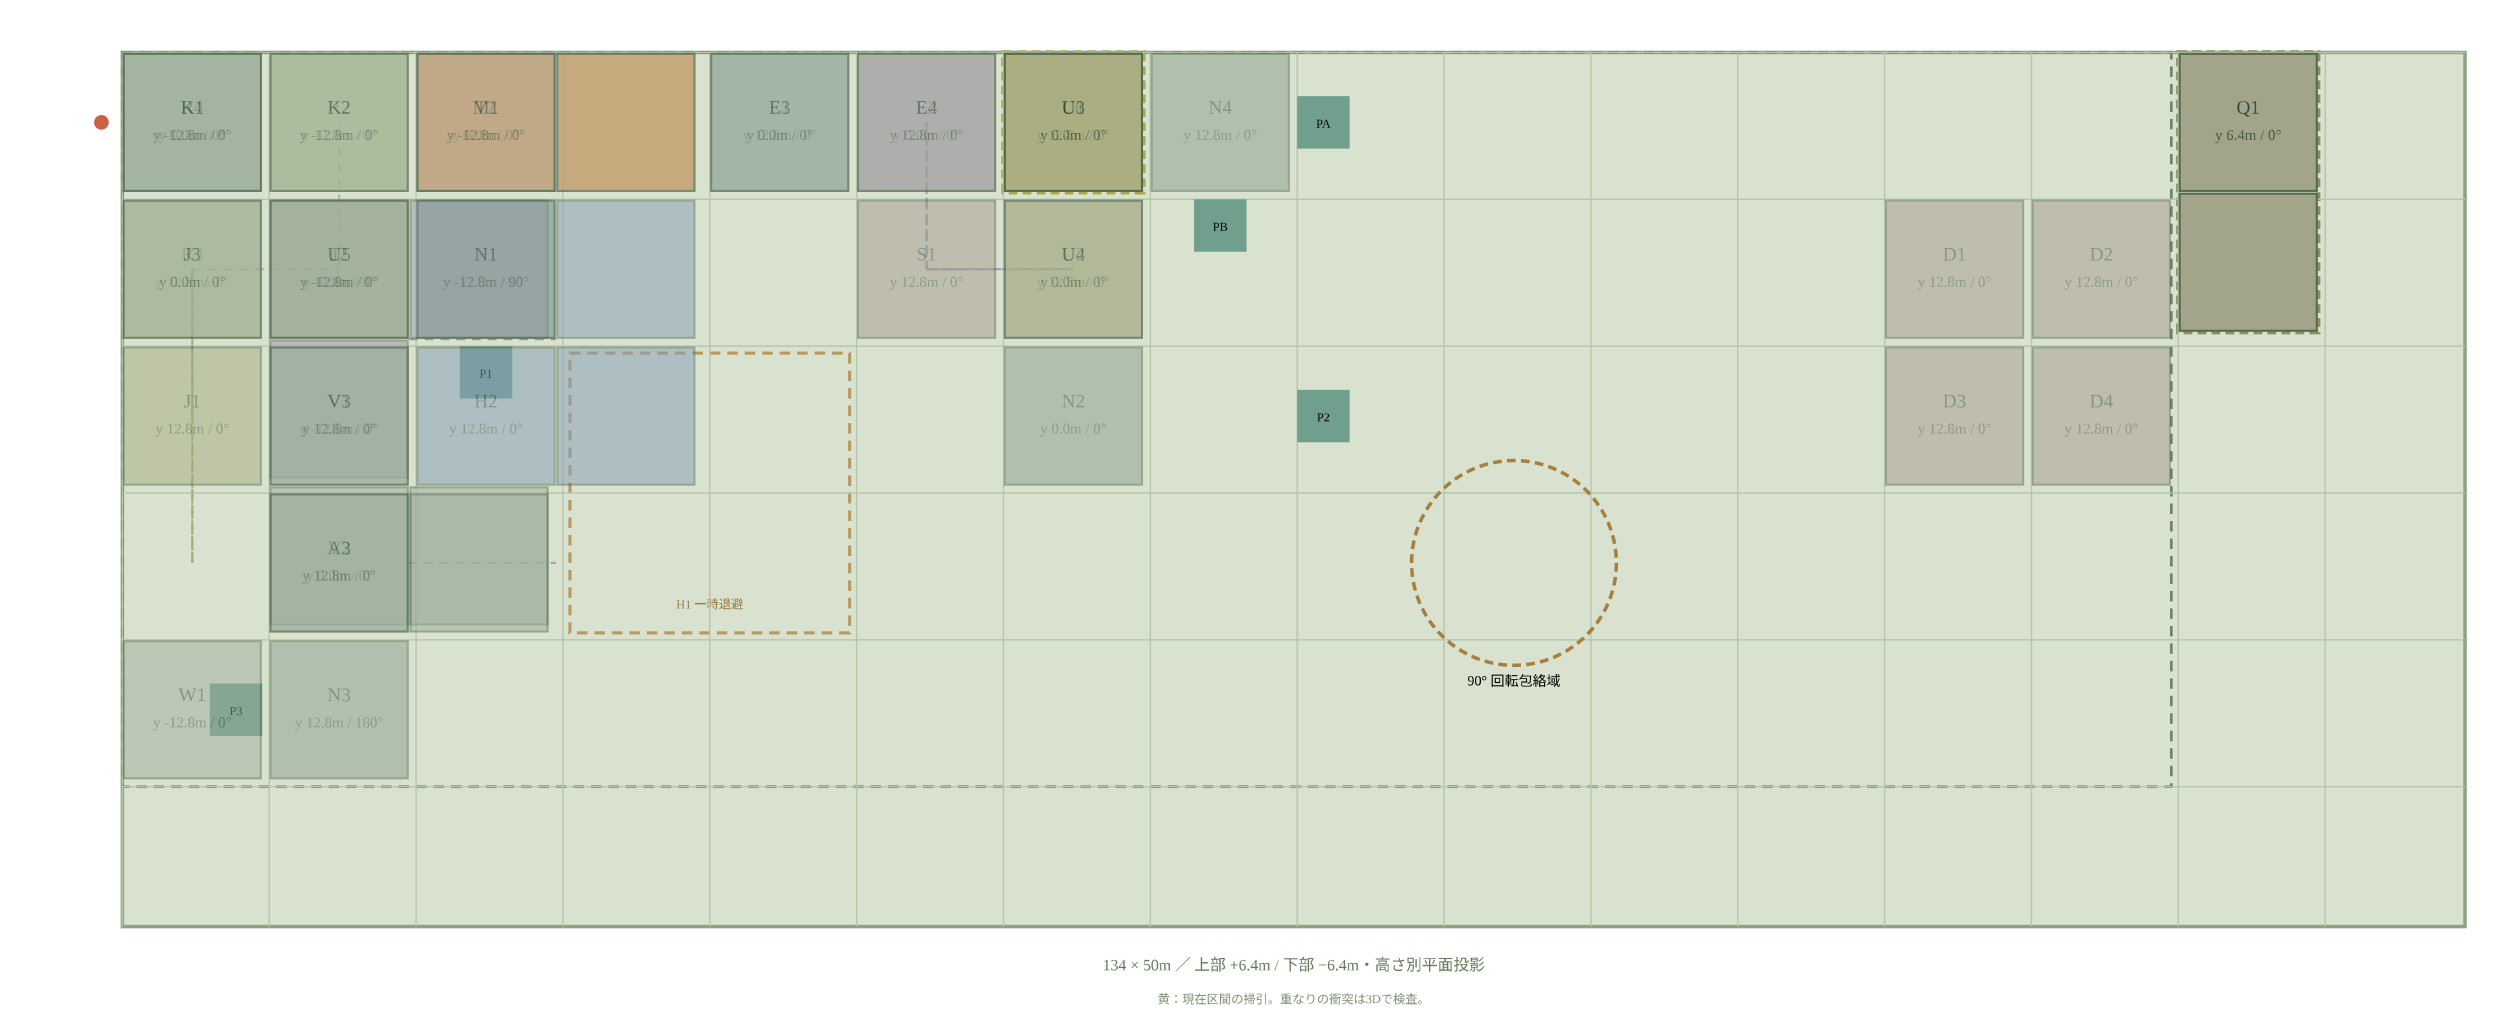
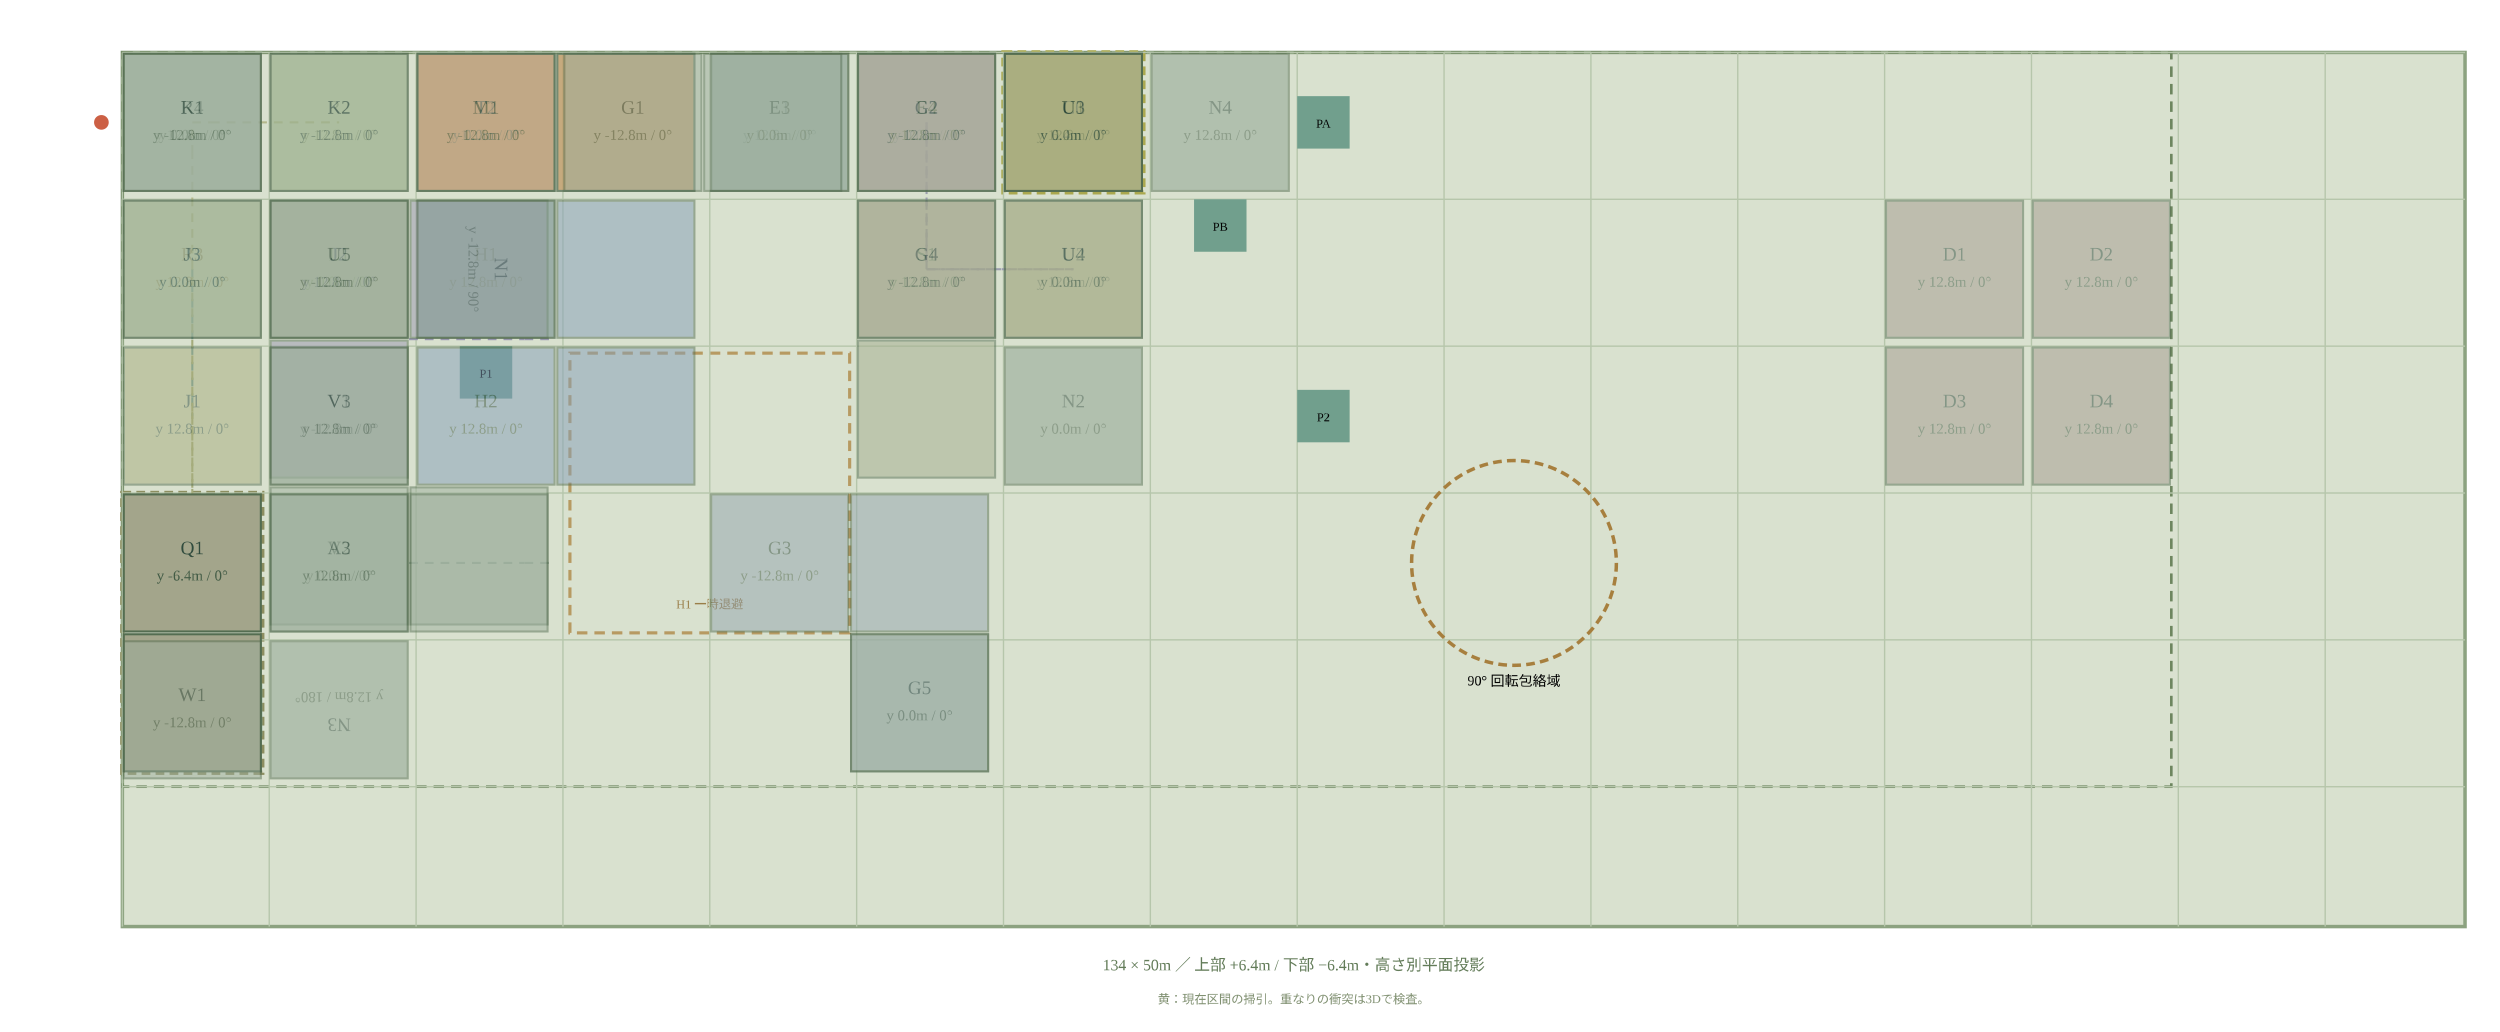
<svg xmlns="http://www.w3.org/2000/svg" viewBox="-7 -3 143 59" role="img" aria-label="予備廊下と一時退避・搬送中の高さ別占有">
  <rect x="0" y="0" width="134" height="50" fill="#d9e1cf" stroke="#8ca280" stroke-width=".2" />
  <rect x="0" y="0" width="117.2" height="42" fill="none" stroke="#6d865f" stroke-width=".15" stroke-dasharray=".6 .4" />
  <rect x="50.4" y="0" width="8" height="8" fill="none" stroke="#aaa84f" stroke-width=".25" stroke-dasharray=".5 .3" />
  <text x="54.4" y="1.1" text-anchor="middle" font-size=".7" fill="#7d7e3d">C0 予備保管</text>
-   <rect x="117.6" y="0" width="8" height="16" fill="none" stroke="#8c8e60" stroke-width=".25" stroke-dasharray=".5 .3" />
-   <text x="121.6" y="1.1" text-anchor="middle" font-size=".7">Q1 二連結保管</text>
+   <rect x="0" y="25.2" width="8" height="16" fill="none" stroke="#8c8e60" stroke-width=".25" stroke-dasharray=".5 .3" />
+   <text x="4" y="26.3" text-anchor="middle" font-size=".7">Q1 保管 y−6.4</text>
  <rect x="25.6" y="17.2" width="16" height="16" fill="none" stroke="#b79a62" stroke-width=".18" stroke-dasharray=".6 .4" />
  <text x="33.6" y="31.8" text-anchor="middle" font-size=".7" fill="#9a7e48">H1 一時退避</text>
  <line x1="0" y1="0" x2="134" y2="0" stroke="#b6c6ab" stroke-width="0.08" />
  <line x1="0" y1="8.4" x2="134" y2="8.4" stroke="#b6c6ab" stroke-width="0.08" />
  <line x1="0" y1="16.8" x2="134" y2="16.8" stroke="#b6c6ab" stroke-width="0.08" />
  <line x1="0" y1="25.2" x2="134" y2="25.2" stroke="#b6c6ab" stroke-width="0.08" />
  <line x1="0" y1="33.6" x2="134" y2="33.6" stroke="#b6c6ab" stroke-width="0.08" />
  <line x1="0" y1="42" x2="134" y2="42" stroke="#b6c6ab" stroke-width="0.08" />
  <line x1="0" y1="0" x2="0" y2="50" stroke="#b6c6ab" stroke-width="0.08" />
  <line x1="8.4" y1="0" x2="8.4" y2="50" stroke="#b6c6ab" stroke-width="0.08" />
  <line x1="16.8" y1="0" x2="16.8" y2="50" stroke="#b6c6ab" stroke-width="0.08" />
  <line x1="25.2" y1="0" x2="25.2" y2="50" stroke="#b6c6ab" stroke-width="0.08" />
  <line x1="33.6" y1="0" x2="33.6" y2="50" stroke="#b6c6ab" stroke-width="0.08" />
  <line x1="42" y1="0" x2="42" y2="50" stroke="#b6c6ab" stroke-width="0.08" />
  <line x1="50.4" y1="0" x2="50.4" y2="50" stroke="#b6c6ab" stroke-width="0.08" />
  <line x1="58.8" y1="0" x2="58.8" y2="50" stroke="#b6c6ab" stroke-width="0.08" />
  <line x1="67.2" y1="0" x2="67.2" y2="50" stroke="#b6c6ab" stroke-width="0.08" />
  <line x1="75.6" y1="0" x2="75.6" y2="50" stroke="#b6c6ab" stroke-width="0.08" />
  <line x1="84" y1="0" x2="84" y2="50" stroke="#b6c6ab" stroke-width="0.08" />
  <line x1="92.4" y1="0" x2="92.4" y2="50" stroke="#b6c6ab" stroke-width="0.08" />
  <line x1="100.8" y1="0" x2="100.8" y2="50" stroke="#b6c6ab" stroke-width="0.08" />
  <line x1="109.2" y1="0" x2="109.2" y2="50" stroke="#b6c6ab" stroke-width="0.08" />
  <line x1="117.6" y1="0" x2="117.6" y2="50" stroke="#b6c6ab" stroke-width="0.08" />
  <line x1="126" y1="0" x2="126" y2="50" stroke="#b6c6ab" stroke-width="0.08" />
  <line x1="16.4" y1="16.4" x2="16.4" y2="16.4" stroke="#9796ae" stroke-width="0.12" stroke-dasharray=".5 .4" />
  <line x1="4" y1="12.4" x2="4" y2="12.4" stroke="#b3b78a" stroke-width="0.12" stroke-dasharray=".5 .4" />
  <line x1="4" y1="20.8" x2="4" y2="20.8" stroke="#a5ac7c" stroke-width="0.12" stroke-dasharray=".5 .4" />
  <line x1="46" y1="4" x2="46" y2="4" stroke="#9b9eae" stroke-width="0.12" stroke-dasharray=".5 .4" />
  <line x1="16.4" y1="29.2" x2="16.4" y2="29.2" stroke="#9cae9c" stroke-width="0.12" stroke-dasharray=".5 .4" />
-   <line x1="16.4" y1="16.4" x2="24.8" y2="16.4" stroke="#9796ae" stroke-width="0.12" stroke-dasharray=".5 .4" />
-   <line x1="4" y1="12.4" x2="12.4" y2="12.4" stroke="#b3b78a" stroke-width="0.12" stroke-dasharray=".5 .4" />
-   <line x1="4" y1="20.8" x2="4" y2="29.2" stroke="#a5ac7c" stroke-width="0.12" stroke-dasharray=".5 .4" />
-   <line x1="46" y1="4" x2="46" y2="12.4" stroke="#9b9eae" stroke-width="0.12" stroke-dasharray=".5 .4" />
-   <line x1="16.4" y1="29.2" x2="24.8" y2="29.2" stroke="#9cae9c" stroke-width="0.12" stroke-dasharray=".5 .4" />
+   <line x1="16.4" y1="16.4" x2="18.2" y2="16.4" stroke="#9796ae" stroke-width="0.12" stroke-dasharray=".5 .4" />
+   <line x1="4" y1="12.4" x2="4" y2="10.6" stroke="#b3b78a" stroke-width="0.12" stroke-dasharray=".5 .4" />
+   <line x1="4" y1="20.8" x2="4" y2="22.6" stroke="#a5ac7c" stroke-width="0.12" stroke-dasharray=".5 .4" />
+   <line x1="46" y1="4" x2="46" y2="5.8" stroke="#9b9eae" stroke-width="0.12" stroke-dasharray=".5 .4" />
+   <line x1="16.4" y1="29.2" x2="18.2" y2="29.2" stroke="#9cae9c" stroke-width="0.12" stroke-dasharray=".5 .4" />
+   <line x1="18.2" y1="16.4" x2="23" y2="16.4" stroke="#9796ae" stroke-width="0.12" stroke-dasharray=".5 .4" />
+   <line x1="4" y1="10.6" x2="4" y2="5.8" stroke="#b3b78a" stroke-width="0.12" stroke-dasharray=".5 .4" />
+   <line x1="4" y1="22.6" x2="4" y2="27.4" stroke="#a5ac7c" stroke-width="0.12" stroke-dasharray=".5 .4" />
+   <line x1="46" y1="5.8" x2="46" y2="10.6" stroke="#9b9eae" stroke-width="0.12" stroke-dasharray=".5 .4" />
+   <line x1="18.2" y1="29.2" x2="23" y2="29.2" stroke="#9cae9c" stroke-width="0.12" stroke-dasharray=".5 .4" />
+   <line x1="23" y1="16.4" x2="24.8" y2="16.4" stroke="#9796ae" stroke-width="0.12" stroke-dasharray=".5 .4" />
+   <line x1="4" y1="5.8" x2="4" y2="4" stroke="#b3b78a" stroke-width="0.12" stroke-dasharray=".5 .4" />
+   <line x1="4" y1="27.4" x2="4" y2="29.2" stroke="#a5ac7c" stroke-width="0.12" stroke-dasharray=".5 .4" />
+   <line x1="46" y1="10.6" x2="46" y2="12.4" stroke="#9b9eae" stroke-width="0.12" stroke-dasharray=".5 .4" />
+   <line x1="23" y1="29.2" x2="24.8" y2="29.2" stroke="#9cae9c" stroke-width="0.12" stroke-dasharray=".5 .4" />
  <line x1="24.8" y1="16.4" x2="24.8" y2="16.4" stroke="#9796ae" stroke-width="0.12" stroke-dasharray=".5 .4" />
-   <line x1="12.4" y1="12.4" x2="12.4" y2="11.333" stroke="#b3b78a" stroke-width="0.12" stroke-dasharray=".5 .4" />
+   <line x1="4" y1="4" x2="5.067" y2="4" stroke="#b3b78a" stroke-width="0.12" stroke-dasharray=".5 .4" />
  <line x1="4" y1="29.2" x2="4" y2="29.2" stroke="#a5ac7c" stroke-width="0.12" stroke-dasharray=".5 .4" />
  <line x1="46" y1="12.4" x2="47.067" y2="12.4" stroke="#9b9eae" stroke-width="0.12" stroke-dasharray=".5 .4" />
  <line x1="24.8" y1="29.2" x2="24.8" y2="29.2" stroke="#9cae9c" stroke-width="0.12" stroke-dasharray=".5 .4" />
  <line x1="24.8" y1="16.4" x2="24.8" y2="16.4" stroke="#9796ae" stroke-width="0.12" stroke-dasharray=".5 .4" />
-   <line x1="12.4" y1="11.333" x2="12.4" y2="4" stroke="#b3b78a" stroke-width="0.12" stroke-dasharray=".5 .4" />
+   <line x1="5.067" y1="4" x2="12.4" y2="4" stroke="#b3b78a" stroke-width="0.12" stroke-dasharray=".5 .4" />
  <line x1="4" y1="29.2" x2="4" y2="29.2" stroke="#a5ac7c" stroke-width="0.12" stroke-dasharray=".5 .4" />
  <line x1="4" y1="12.4" x2="4" y2="12.4" stroke="#729e9c" stroke-width="0.12" stroke-dasharray=".5 .4" />
  <line x1="47.067" y1="12.4" x2="54.4" y2="12.4" stroke="#9b9eae" stroke-width="0.12" stroke-dasharray=".5 .4" />
  <line x1="46" y1="4" x2="46" y2="4" stroke="#a8a08c" stroke-width="0.12" stroke-dasharray=".5 .4" />
  <line x1="24.8" y1="29.2" x2="24.8" y2="29.2" stroke="#9cae9c" stroke-width="0.12" stroke-dasharray=".5 .4" />
  <line x1="24.8" y1="16.4" x2="24.8" y2="16.4" stroke="#9796ae" stroke-width="0.12" stroke-dasharray=".5 .4" />
  <line x1="12.4" y1="4" x2="12.4" y2="4" stroke="#b3b78a" stroke-width="0.12" stroke-dasharray=".5 .4" />
  <line x1="4" y1="29.2" x2="4" y2="29.2" stroke="#a5ac7c" stroke-width="0.12" stroke-dasharray=".5 .4" />
  <line x1="4" y1="12.4" x2="4" y2="12.4" stroke="#729e9c" stroke-width="0.12" stroke-dasharray=".5 .4" />
  <line x1="46" y1="4" x2="46" y2="4" stroke="#a8a08c" stroke-width="0.12" stroke-dasharray=".5 .4" />
  <line x1="24.8" y1="29.2" x2="24.8" y2="29.2" stroke="#9cae9c" stroke-width="0.12" stroke-dasharray=".5 .4" />
  <line x1="12.4" y1="4" x2="12.4" y2="4" stroke="#b3b78a" stroke-width="0.12" stroke-dasharray=".5 .4" />
  <line x1="4" y1="12.4" x2="4" y2="12.4" stroke="#729e9c" stroke-width="0.12" stroke-dasharray=".5 .4" />
  <line x1="46" y1="4" x2="46" y2="4" stroke="#a8a08c" stroke-width="0.12" stroke-dasharray=".5 .4" />
  <line x1="12.4" y1="4" x2="12.4" y2="4" stroke="#b3b78a" stroke-width="0.12" stroke-dasharray=".5 .4" />
  <line x1="4" y1="12.4" x2="4" y2="13.2" stroke="#729e9c" stroke-width="0.12" stroke-dasharray=".5 .4" />
  <line x1="46" y1="4" x2="46" y2="4" stroke="#a8a08c" stroke-width="0.12" stroke-dasharray=".5 .4" />
  <line x1="12.4" y1="4" x2="12.4" y2="4" stroke="#b3b78a" stroke-width="0.12" stroke-dasharray=".5 .4" />
  <line x1="4" y1="13.2" x2="4" y2="19.733" stroke="#729e9c" stroke-width="0.12" stroke-dasharray=".5 .4" />
  <line x1="46" y1="4" x2="46" y2="4" stroke="#a8a08c" stroke-width="0.12" stroke-dasharray=".5 .4" />
  <line x1="54.4" y1="12.4" x2="47.867" y2="12.4" stroke="#9b9eae" stroke-width="0.12" stroke-dasharray=".5 .4" />
-   <line x1="4" y1="19.733" x2="4" y2="20.4" stroke="#729e9c" stroke-width="0.12" stroke-dasharray=".5 .4" />
-   <line x1="46" y1="4" x2="46" y2="4" stroke="#a8a08c" stroke-width="0.12" stroke-dasharray=".5 .4" />
-   <line x1="47.867" y1="12.4" x2="47.2" y2="12.4" stroke="#9b9eae" stroke-width="0.12" stroke-dasharray=".5 .4" />
-   <line x1="4" y1="20.4" x2="4" y2="20.8" stroke="#729e9c" stroke-width="0.12" stroke-dasharray=".5 .4" />
-   <line x1="46" y1="4" x2="46" y2="4" stroke="#a8a08c" stroke-width="0.12" stroke-dasharray=".5 .4" />
-   <line x1="47.2" y1="12.4" x2="46.8" y2="12.4" stroke="#9b9eae" stroke-width="0.12" stroke-dasharray=".5 .4" />
+   <line x1="4" y1="19.733" x2="4" y2="20.8" stroke="#729e9c" stroke-width="0.12" stroke-dasharray=".5 .4" />
+   <line x1="46" y1="4" x2="46" y2="4" stroke="#a8a08c" stroke-width="0.12" stroke-dasharray=".5 .4" />
+   <line x1="47.867" y1="12.4" x2="46.8" y2="12.4" stroke="#9b9eae" stroke-width="0.12" stroke-dasharray=".5 .4" />
  <line x1="4" y1="20.8" x2="4" y2="20.8" stroke="#729e9c" stroke-width="0.12" stroke-dasharray=".5 .4" />
  <line x1="46" y1="4" x2="46" y2="4" stroke="#a8a08c" stroke-width="0.12" stroke-dasharray=".5 .4" />
  <line x1="46.8" y1="12.4" x2="46.667" y2="12.4" stroke="#9b9eae" stroke-width="0.12" stroke-dasharray=".5 .4" />
  <line x1="4" y1="20.8" x2="4" y2="20.8" stroke="#729e9c" stroke-width="0.12" stroke-dasharray=".5 .4" />
  <line x1="46.667" y1="12.4" x2="46.267" y2="12.4" stroke="#9b9eae" stroke-width="0.12" stroke-dasharray=".5 .4" />
  <line x1="4" y1="20.8" x2="4" y2="20.8" stroke="#729e9c" stroke-width="0.12" stroke-dasharray=".5 .4" />
  <line x1="4" y1="29.2" x2="4" y2="29.2" stroke="#a5ac7c" stroke-width="0.12" stroke-dasharray=".5 .4" />
  <line x1="46.267" y1="12.4" x2="46" y2="12.4" stroke="#9b9eae" stroke-width="0.12" stroke-dasharray=".5 .4" />
  <line x1="4" y1="20.8" x2="4" y2="20.8" stroke="#729e9c" stroke-width="0.12" stroke-dasharray=".5 .4" />
  <line x1="4" y1="29.2" x2="4" y2="29.2" stroke="#a5ac7c" stroke-width="0.12" stroke-dasharray=".5 .4" />
-   <line x1="46" y1="12.4" x2="46" y2="4.667" stroke="#9b9eae" stroke-width="0.12" stroke-dasharray=".5 .4" />
+   <line x1="46" y1="12.4" x2="46" y2="10.6" stroke="#9b9eae" stroke-width="0.12" stroke-dasharray=".5 .4" />
+   <line x1="4" y1="20.8" x2="4" y2="20.8" stroke="#729e9c" stroke-width="0.12" stroke-dasharray=".5 .4" />
+   <line x1="4" y1="29.2" x2="4" y2="29.2" stroke="#a5ac7c" stroke-width="0.12" stroke-dasharray=".5 .4" />
+   <line x1="46" y1="10.6" x2="46" y2="4.667" stroke="#9b9eae" stroke-width="0.12" stroke-dasharray=".5 .4" />
  <line x1="4" y1="29.2" x2="4" y2="29.2" stroke="#a5ac7c" stroke-width="0.12" stroke-dasharray=".5 .4" />
  <line x1="46" y1="4.667" x2="46" y2="4.133" stroke="#9b9eae" stroke-width="0.12" stroke-dasharray=".5 .4" />
  <line x1="4" y1="29.2" x2="4" y2="29.067" stroke="#a5ac7c" stroke-width="0.12" stroke-dasharray=".5 .4" />
  <line x1="46" y1="4.133" x2="46" y2="4" stroke="#9b9eae" stroke-width="0.12" stroke-dasharray=".5 .4" />
  <line x1="4" y1="29.067" x2="4" y2="20.533" stroke="#a5ac7c" stroke-width="0.12" stroke-dasharray=".5 .4" />
  <line x1="46" y1="4" x2="46" y2="4" stroke="#9b9eae" stroke-width="0.12" stroke-dasharray=".5 .4" />
-   <line x1="4" y1="20.533" x2="4" y2="20.4" stroke="#a5ac7c" stroke-width="0.12" stroke-dasharray=".5 .4" />
-   <line x1="4" y1="20.4" x2="4" y2="12.4" stroke="#a5ac7c" stroke-width="0.12" stroke-dasharray=".5 .4" />
+   <line x1="4" y1="20.533" x2="4" y2="12.4" stroke="#a5ac7c" stroke-width="0.12" stroke-dasharray=".5 .4" />
  <line x1="4" y1="12.4" x2="4" y2="12.4" stroke="#a5ac7c" stroke-width="0.12" stroke-dasharray=".5 .4" />
  <circle cx="79.6" cy="29.2" r="5.857" fill="none" stroke="#a77f3e" stroke-width=".2" stroke-dasharray=".5 .3" />
  <text x="79.6" y="36.2" text-anchor="middle" font-size=".8">90° 回転包絡域</text>
  <rect x="19.3" y="16.8" width="3" height="3" fill="#719f8d" />
  <text x="20.8" y="18.6" font-size=".7" text-anchor="middle">P1</text>
  <rect x="67.2" y="19.3" width="3" height="3" fill="#719f8d" />
  <text x="68.7" y="21.1" font-size=".7" text-anchor="middle">P2</text>
  <rect x="5" y="36.1" width="3" height="3" fill="#719f8d" />
  <text x="6.5" y="37.9" font-size=".7" text-anchor="middle">P3</text>
  <rect x="67.2" y="2.5" width="3" height="3" fill="#719f8d" />
  <text x="68.7" y="4.3" font-size=".7" text-anchor="middle">PA</text>
  <rect x="61.3" y="8.4" width="3" height="3" fill="#719f8d" />
  <text x="62.8" y="10.2" font-size=".7" text-anchor="middle">PB</text>
-   <g data-id="R1" transform="translate(0 0)" opacity="0.5">
+   <g data-id="R1" transform="translate(0 0) rotate(0 4 4)" opacity="0.5">
    <rect x="0.08" y="0.08" width="7.84" height="7.84" fill="#9cae9c" stroke="#546d51" stroke-width=".12" />
    <text x="4" y="3.5" text-anchor="middle" font-size="1.1" fill="#304b3d">R1</text>
    <text x="4" y="5" text-anchor="middle" font-size=".85" fill="#425b45">y 12.8m / 0°</text>
  </g>
-   <g data-id="R2" transform="translate(8.4 0)" opacity="0.5">
+   <g data-id="R2" transform="translate(8.4 0) rotate(0 4 4)" opacity="0.5">
    <rect x="0.08" y="0.08" width="7.84" height="7.84" fill="#91aa91" stroke="#546d51" stroke-width=".12" />
    <text x="4" y="3.5" text-anchor="middle" font-size="1.1" fill="#304b3d">R2</text>
    <text x="4" y="5" text-anchor="middle" font-size=".85" fill="#425b45">y 12.8m / 0°</text>
  </g>
-   <g data-id="R3" transform="translate(0 8.4)" opacity="0.5">
+   <g data-id="R3" transform="translate(0 8.4) rotate(0 4 4)" opacity="0.5">
    <rect x="0.08" y="0.08" width="7.84" height="7.84" fill="#729e9c" stroke="#546d51" stroke-width=".12" />
    <text x="4" y="3.5" text-anchor="middle" font-size="1.1" fill="#304b3d">R3</text>
    <text x="4" y="5" text-anchor="middle" font-size=".85" fill="#425b45">y 12.8m / 0°</text>
  </g>
-   <g data-id="R4" transform="translate(0 0)" opacity="0.5">
+   <g data-id="R4" transform="translate(0 0) rotate(0 4 4)" opacity="0.5">
    <rect x="0.08" y="0.08" width="7.84" height="7.84" fill="#9cae9c" stroke="#546d51" stroke-width=".12" />
    <text x="4" y="3.5" text-anchor="middle" font-size="1.1" fill="#304b3d">R4</text>
    <text x="4" y="5" text-anchor="middle" font-size=".85" fill="#425b45">y 0.0m / 0°</text>
  </g>
-   <g data-id="T1" transform="translate(16.8 0)" opacity="0.5">
+   <g data-id="T1" transform="translate(16.8 0) rotate(0 4 4)" opacity="0.5">
    <rect x="0.08" y="0.08" width="7.84" height="7.84" fill="#c7a46d" stroke="#546d51" stroke-width=".12" />
    <rect x="8.08" y="0.08" width="7.84" height="7.84" fill="#c7a46d" stroke="#546d51" stroke-width=".12" />
    <text x="4" y="3.5" text-anchor="middle" font-size="1.1" fill="#304b3d">T1</text>
    <text x="4" y="5" text-anchor="middle" font-size=".85" fill="#425b45">y 12.8m / 0°</text>
  </g>
-   <g data-id="T2" transform="translate(16.8 0)" opacity="0.5">
+   <g data-id="T2" transform="translate(16.8 0) rotate(0 4 4)" opacity="0.5">
    <rect x="0.08" y="0.08" width="7.84" height="7.84" fill="#bb925e" stroke="#546d51" stroke-width=".12" />
    <rect x="8.08" y="0.08" width="7.84" height="7.84" fill="#bb925e" stroke="#546d51" stroke-width=".12" />
    <text x="4" y="3.5" text-anchor="middle" font-size="1.1" fill="#304b3d">T2</text>
    <text x="4" y="5" text-anchor="middle" font-size=".85" fill="#425b45">y 0.0m / 0°</text>
  </g>
-   <g data-id="H1" transform="translate(16.8 8.4)" opacity="0.5">
+   <g data-id="H1" transform="translate(16.8 8.4) rotate(0 4 4)" opacity="0.5">
    <rect x="0.08" y="0.08" width="7.84" height="7.84" fill="#839eb8" stroke="#546d51" stroke-width=".12" />
    <rect x="8.08" y="0.08" width="7.84" height="7.84" fill="#839eb8" stroke="#546d51" stroke-width=".12" />
    <text x="4" y="3.5" text-anchor="middle" font-size="1.1" fill="#304b3d">H1</text>
    <text x="4" y="5" text-anchor="middle" font-size=".85" fill="#425b45">y 12.8m / 0°</text>
  </g>
-   <g data-id="L1" transform="translate(8.4 8.4)" opacity="0.5">
+   <g data-id="L1" transform="translate(8.4 8.4) rotate(0 4 4)" opacity="0.5">
    <rect x="0.08" y="0.08" width="7.84" height="7.84" fill="#9796ae" stroke="#546d51" stroke-width=".12" />
    <rect x="8.08" y="0.08" width="7.84" height="7.84" fill="#9796ae" stroke="#546d51" stroke-width=".12" />
    <rect x="0.08" y="8.08" width="7.84" height="7.84" fill="#9796ae" stroke="#546d51" stroke-width=".12" />
    <text x="4" y="3.5" text-anchor="middle" font-size="1.1" fill="#304b3d">L1</text>
    <text x="4" y="5" text-anchor="middle" font-size=".85" fill="#425b45">y 0.0m / 0°</text>
  </g>
-   <g data-id="J1" transform="translate(0 16.8)" opacity="0.5">
+   <g data-id="J1" transform="translate(0 16.8) rotate(0 4 4)" opacity="0.5">
    <rect x="0.08" y="0.08" width="7.84" height="7.84" fill="#a5ac7c" stroke="#546d51" stroke-width=".12" />
    <text x="4" y="3.5" text-anchor="middle" font-size="1.1" fill="#304b3d">J1</text>
    <text x="4" y="5" text-anchor="middle" font-size=".85" fill="#425b45">y 12.8m / 0°</text>
  </g>
-   <g data-id="J2" transform="translate(8.4 8.4)" opacity="0.5">
+   <g data-id="J2" transform="translate(8.4 8.4) rotate(0 4 4)" opacity="0.5">
    <rect x="0.08" y="0.08" width="7.84" height="7.84" fill="#a0b184" stroke="#546d51" stroke-width=".12" />
    <text x="4" y="3.5" text-anchor="middle" font-size="1.1" fill="#304b3d">J2</text>
    <text x="4" y="5" text-anchor="middle" font-size=".85" fill="#425b45">y 12.8m / 0°</text>
  </g>
-   <g data-id="J3" transform="translate(0 8.4)" opacity="0.5">
+   <g data-id="J3" transform="translate(0 8.4) rotate(0 4 4)" opacity="0.5">
    <rect x="0.08" y="0.08" width="7.84" height="7.84" fill="#b3b78a" stroke="#546d51" stroke-width=".12" />
    <text x="4" y="3.5" text-anchor="middle" font-size="1.1" fill="#304b3d">J3</text>
    <text x="4" y="5" text-anchor="middle" font-size=".85" fill="#425b45">y 0.0m / 0°</text>
  </g>
-   <g data-id="C0" transform="translate(50.4 0)" opacity="1">
+   <g data-id="C0" transform="translate(50.4 0) rotate(0 4 4)" opacity="1">
    <rect x="0.08" y="0.08" width="7.84" height="7.84" fill="#b7b56b" stroke="#546d51" stroke-width=".12" />
    <text x="4" y="3.5" text-anchor="middle" font-size="1.1" fill="#304b3d">C0</text>
    <text x="4" y="5" text-anchor="middle" font-size=".85" fill="#425b45">y 6.4m / 0°</text>
  </g>
-   <g data-id="E1" transform="translate(33.6 0)" opacity="0.5">
+   <g data-id="E1" transform="translate(33.6 0) rotate(0 4 4)" opacity="0.5">
    <rect x="0.08" y="0.08" width="7.84" height="7.84" fill="#9aa58c" stroke="#546d51" stroke-width=".12" />
    <text x="4" y="3.5" text-anchor="middle" font-size="1.1" fill="#304b3d">E1</text>
    <text x="4" y="5" text-anchor="middle" font-size=".85" fill="#425b45">y 12.8m / 0°</text>
  </g>
-   <g data-id="E2" transform="translate(42 0)" opacity="0.5">
+   <g data-id="E2" transform="translate(42 0) rotate(0 4 4)" opacity="0.5">
    <rect x="0.08" y="0.08" width="7.84" height="7.84" fill="#a8a08c" stroke="#546d51" stroke-width=".12" />
    <text x="4" y="3.5" text-anchor="middle" font-size="1.1" fill="#304b3d">E2</text>
    <text x="4" y="5" text-anchor="middle" font-size=".85" fill="#425b45">y 0.0m / 0°</text>
  </g>
-   <g data-id="E3" transform="translate(33.6 0)" opacity="0.5">
+   <g data-id="E3" transform="translate(33.6 0) rotate(0 4 4)" opacity="0.5">
    <rect x="0.08" y="0.08" width="7.84" height="7.84" fill="#8da7a0" stroke="#546d51" stroke-width=".12" />
    <text x="4" y="3.5" text-anchor="middle" font-size="1.1" fill="#304b3d">E3</text>
    <text x="4" y="5" text-anchor="middle" font-size=".85" fill="#425b45">y 0.0m / 0°</text>
  </g>
-   <g data-id="E4" transform="translate(42 0)" opacity="0.5">
+   <g data-id="E4" transform="translate(42 0) rotate(0 4 4)" opacity="0.5">
    <rect x="0.08" y="0.08" width="7.84" height="7.84" fill="#9b9eae" stroke="#546d51" stroke-width=".12" />
    <text x="4" y="3.5" text-anchor="middle" font-size="1.1" fill="#304b3d">E4</text>
    <text x="4" y="5" text-anchor="middle" font-size=".85" fill="#425b45">y 12.8m / 0°</text>
  </g>
-   <g data-id="H2" transform="translate(16.8 16.8)" opacity="0.5">
+   <g data-id="H2" transform="translate(16.8 16.8) rotate(0 4 4)" opacity="0.5">
    <rect x="0.08" y="0.08" width="7.84" height="7.84" fill="#839eb8" stroke="#546d51" stroke-width=".12" />
    <rect x="8.08" y="0.08" width="7.84" height="7.84" fill="#839eb8" stroke="#546d51" stroke-width=".12" />
    <text x="4" y="3.5" text-anchor="middle" font-size="1.1" fill="#304b3d">H2</text>
    <text x="4" y="5" text-anchor="middle" font-size=".85" fill="#425b45">y 12.8m / 0°</text>
  </g>
-   <g data-id="K1" transform="translate(0 0)" opacity="0.5">
+   <g data-id="K1" transform="translate(0 0) rotate(0 4 4)" opacity="0.5">
    <rect x="0.08" y="0.08" width="7.84" height="7.84" fill="#9cae9c" stroke="#546d51" stroke-width=".12" />
    <text x="4" y="3.5" text-anchor="middle" font-size="1.1" fill="#304b3d">K1</text>
    <text x="4" y="5" text-anchor="middle" font-size=".85" fill="#425b45">y -12.8m / 0°</text>
  </g>
-   <g data-id="K2" transform="translate(8.4 0)" opacity="0.5">
+   <g data-id="K2" transform="translate(8.4 0) rotate(0 4 4)" opacity="0.5">
    <rect x="0.08" y="0.08" width="7.84" height="7.84" fill="#a3b58d" stroke="#546d51" stroke-width=".12" />
    <text x="4" y="3.5" text-anchor="middle" font-size="1.1" fill="#304b3d">K2</text>
    <text x="4" y="5" text-anchor="middle" font-size=".85" fill="#425b45">y -12.8m / 0°</text>
  </g>
-   <g data-id="M1" transform="translate(16.8 0)" opacity="0.5">
+   <g data-id="M1" transform="translate(16.8 0) rotate(0 4 4)" opacity="0.5">
    <rect x="0.08" y="0.08" width="7.84" height="7.84" fill="#bba58d" stroke="#546d51" stroke-width=".12" />
    <text x="4" y="3.5" text-anchor="middle" font-size="1.1" fill="#304b3d">M1</text>
    <text x="4" y="5" text-anchor="middle" font-size=".85" fill="#425b45">y -12.8m / 0°</text>
  </g>
-   <g data-id="U1" transform="translate(50.4 0)" opacity="0.5">
+   <g data-id="U1" transform="translate(50.4 0) rotate(0 4 4)" opacity="0.5">
    <rect x="0.08" y="0.08" width="7.84" height="7.84" fill="#a6ac88" stroke="#546d51" stroke-width=".12" />
    <text x="4" y="3.5" text-anchor="middle" font-size="1.1" fill="#304b3d">U1</text>
    <text x="4" y="5" text-anchor="middle" font-size=".85" fill="#425b45">y 12.8m / 0°</text>
  </g>
-   <g data-id="U2" transform="translate(50.4 8.4)" opacity="0.5">
+   <g data-id="U2" transform="translate(50.4 8.4) rotate(0 4 4)" opacity="0.5">
    <rect x="0.08" y="0.08" width="7.84" height="7.84" fill="#a6ac88" stroke="#546d51" stroke-width=".12" />
    <text x="4" y="3.5" text-anchor="middle" font-size="1.1" fill="#304b3d">U2</text>
    <text x="4" y="5" text-anchor="middle" font-size=".85" fill="#425b45">y 12.8m / 0°</text>
  </g>
-   <g data-id="U3" transform="translate(50.4 0)" opacity="0.5">
+   <g data-id="U3" transform="translate(50.4 0) rotate(0 4 4)" opacity="0.5">
    <rect x="0.08" y="0.08" width="7.84" height="7.84" fill="#a6ac88" stroke="#546d51" stroke-width=".12" />
    <text x="4" y="3.5" text-anchor="middle" font-size="1.1" fill="#304b3d">U3</text>
    <text x="4" y="5" text-anchor="middle" font-size=".85" fill="#425b45">y 0.0m / 0°</text>
  </g>
-   <g data-id="U4" transform="translate(50.4 8.4)" opacity="0.5">
+   <g data-id="U4" transform="translate(50.4 8.4) rotate(0 4 4)" opacity="0.5">
    <rect x="0.08" y="0.08" width="7.84" height="7.84" fill="#a6ac88" stroke="#546d51" stroke-width=".12" />
    <text x="4" y="3.5" text-anchor="middle" font-size="1.1" fill="#304b3d">U4</text>
    <text x="4" y="5" text-anchor="middle" font-size=".85" fill="#425b45">y 0.0m / 0°</text>
  </g>
-   <g data-id="U5" transform="translate(8.4 8.4)" opacity="0.5">
+   <g data-id="U5" transform="translate(8.4 8.4) rotate(0 4 4)" opacity="0.5">
    <rect x="0.08" y="0.08" width="7.84" height="7.84" fill="#9cae9c" stroke="#546d51" stroke-width=".12" />
    <text x="4" y="3.5" text-anchor="middle" font-size="1.1" fill="#304b3d">U5</text>
    <text x="4" y="5" text-anchor="middle" font-size=".85" fill="#425b45">y -12.8m / 0°</text>
  </g>
-   <g data-id="N1" transform="translate(16.8 8.4)" opacity="0.5">
+   <g data-id="N1" transform="translate(16.8 8.4) rotate(90 4 4)" opacity="0.5">
    <rect x="0.08" y="0.08" width="7.84" height="7.84" fill="#899f8e" stroke="#546d51" stroke-width=".12" />
    <text x="4" y="3.5" text-anchor="middle" font-size="1.1" fill="#304b3d">N1</text>
    <text x="4" y="5" text-anchor="middle" font-size=".85" fill="#425b45">y -12.8m / 90°</text>
  </g>
-   <g data-id="N2" transform="translate(50.4 16.8)" opacity="0.5">
+   <g data-id="N2" transform="translate(50.4 16.8) rotate(0 4 4)" opacity="0.5">
    <rect x="0.08" y="0.08" width="7.84" height="7.84" fill="#899f8e" stroke="#546d51" stroke-width=".12" />
    <text x="4" y="3.5" text-anchor="middle" font-size="1.1" fill="#304b3d">N2</text>
    <text x="4" y="5" text-anchor="middle" font-size=".85" fill="#425b45">y 0.0m / 0°</text>
  </g>
-   <g data-id="N3" transform="translate(8.4 33.6)" opacity="0.5">
+   <g data-id="N3" transform="translate(8.4 33.6) rotate(180 4 4)" opacity="0.5">
    <rect x="0.08" y="0.08" width="7.84" height="7.84" fill="#899f8e" stroke="#546d51" stroke-width=".12" />
    <text x="4" y="3.5" text-anchor="middle" font-size="1.1" fill="#304b3d">N3</text>
    <text x="4" y="5" text-anchor="middle" font-size=".85" fill="#425b45">y 12.8m / 180°</text>
  </g>
-   <g data-id="N4" transform="translate(58.8 0)" opacity="0.5">
+   <g data-id="N4" transform="translate(58.8 0) rotate(0 4 4)" opacity="0.5">
    <rect x="0.08" y="0.08" width="7.84" height="7.84" fill="#899f8e" stroke="#546d51" stroke-width=".12" />
    <text x="4" y="3.5" text-anchor="middle" font-size="1.1" fill="#304b3d">N4</text>
    <text x="4" y="5" text-anchor="middle" font-size=".85" fill="#425b45">y 12.8m / 0°</text>
  </g>
-   <g data-id="S1" transform="translate(42 8.4)" opacity="0.5">
+   <g data-id="S1" transform="translate(42 8.4) rotate(0 4 4)" opacity="0.5">
    <rect x="0.08" y="0.08" width="7.84" height="7.84" fill="#a39a8e" stroke="#546d51" stroke-width=".12" />
    <text x="4" y="3.5" text-anchor="middle" font-size="1.1" fill="#304b3d">S1</text>
    <text x="4" y="5" text-anchor="middle" font-size=".85" fill="#425b45">y 12.8m / 0°</text>
  </g>
-   <g data-id="D1" transform="translate(100.8 8.4)" opacity="0.5">
+   <g data-id="D1" transform="translate(100.8 8.4) rotate(0 4 4)" opacity="0.5">
    <rect x="0.08" y="0.08" width="7.84" height="7.84" fill="#a39a8e" stroke="#546d51" stroke-width=".12" />
    <text x="4" y="3.5" text-anchor="middle" font-size="1.1" fill="#304b3d">D1</text>
    <text x="4" y="5" text-anchor="middle" font-size=".85" fill="#425b45">y 12.8m / 0°</text>
  </g>
-   <g data-id="D2" transform="translate(109.2 8.4)" opacity="0.5">
+   <g data-id="D2" transform="translate(109.2 8.4) rotate(0 4 4)" opacity="0.5">
    <rect x="0.08" y="0.08" width="7.84" height="7.84" fill="#a39a8e" stroke="#546d51" stroke-width=".12" />
    <text x="4" y="3.5" text-anchor="middle" font-size="1.1" fill="#304b3d">D2</text>
    <text x="4" y="5" text-anchor="middle" font-size=".85" fill="#425b45">y 12.8m / 0°</text>
  </g>
-   <g data-id="D3" transform="translate(100.8 16.8)" opacity="0.5">
+   <g data-id="D3" transform="translate(100.8 16.8) rotate(0 4 4)" opacity="0.5">
    <rect x="0.08" y="0.08" width="7.84" height="7.84" fill="#a39a8e" stroke="#546d51" stroke-width=".12" />
    <text x="4" y="3.5" text-anchor="middle" font-size="1.1" fill="#304b3d">D3</text>
    <text x="4" y="5" text-anchor="middle" font-size=".85" fill="#425b45">y 12.8m / 0°</text>
  </g>
-   <g data-id="D4" transform="translate(109.2 16.8)" opacity="0.5">
+   <g data-id="D4" transform="translate(109.2 16.8) rotate(0 4 4)" opacity="0.5">
    <rect x="0.08" y="0.08" width="7.84" height="7.84" fill="#a39a8e" stroke="#546d51" stroke-width=".12" />
    <text x="4" y="3.5" text-anchor="middle" font-size="1.1" fill="#304b3d">D4</text>
    <text x="4" y="5" text-anchor="middle" font-size=".85" fill="#425b45">y 12.8m / 0°</text>
  </g>
-   <g data-id="V1" transform="translate(8.4 16.8)" opacity="0.5">
+   <g data-id="V1" transform="translate(8.4 16.8) rotate(0 4 4)" opacity="0.5">
    <rect x="0.08" y="0.08" width="7.84" height="7.84" fill="#9cae9c" stroke="#546d51" stroke-width=".12" />
    <rect x="0.08" y="8.08" width="7.84" height="7.84" fill="#9cae9c" stroke="#546d51" stroke-width=".12" />
    <rect x="8.08" y="8.08" width="7.84" height="7.84" fill="#9cae9c" stroke="#546d51" stroke-width=".12" />
    <text x="4" y="3.5" text-anchor="middle" font-size="1.1" fill="#304b3d">V1</text>
    <text x="4" y="5" text-anchor="middle" font-size=".85" fill="#425b45">y -12.8m / 0°</text>
  </g>
-   <g data-id="V2" transform="translate(8.4 25.2)" opacity="0.5">
+   <g data-id="V2" transform="translate(8.4 25.2) rotate(0 4 4)" opacity="0.5">
    <rect x="0.08" y="0.08" width="7.84" height="7.84" fill="#9cae9c" stroke="#546d51" stroke-width=".12" />
    <rect x="8.08" y="0.08" width="7.84" height="7.84" fill="#9cae9c" stroke="#546d51" stroke-width=".12" />
    <text x="4" y="3.5" text-anchor="middle" font-size="1.1" fill="#304b3d">V2</text>
    <text x="4" y="5" text-anchor="middle" font-size=".85" fill="#425b45">y 0.0m / 0°</text>
  </g>
-   <g data-id="V3" transform="translate(8.4 16.8)" opacity="0.5">
+   <g data-id="V3" transform="translate(8.4 16.8) rotate(0 4 4)" opacity="0.5">
    <rect x="0.08" y="0.08" width="7.84" height="7.84" fill="#9cae9c" stroke="#546d51" stroke-width=".12" />
    <text x="4" y="3.5" text-anchor="middle" font-size="1.1" fill="#304b3d">V3</text>
    <text x="4" y="5" text-anchor="middle" font-size=".85" fill="#425b45">y 12.8m / 0°</text>
  </g>
-   <g data-id="A3" transform="translate(8.4 25.2)" opacity="0.5">
+   <g data-id="A3" transform="translate(8.4 25.2) rotate(0 4 4)" opacity="0.5">
    <rect x="0.08" y="0.08" width="7.84" height="7.84" fill="#9cae9c" stroke="#546d51" stroke-width=".12" />
    <text x="4" y="3.5" text-anchor="middle" font-size="1.1" fill="#304b3d">A3</text>
    <text x="4" y="5" text-anchor="middle" font-size=".85" fill="#425b45">y 12.8m / 0°</text>
  </g>
-   <g data-id="Q1" transform="translate(117.6 0)" opacity="1">
+   <g data-id="Q1" transform="translate(0 25.2) rotate(0 4 4)" opacity="1">
    <rect x="0.08" y="0.08" width="7.84" height="7.84" fill="#a3a58b" stroke="#546d51" stroke-width=".12" />
    <rect x="0.08" y="8.08" width="7.84" height="7.84" fill="#a3a58b" stroke="#546d51" stroke-width=".12" />
    <text x="4" y="3.5" text-anchor="middle" font-size="1.1" fill="#304b3d">Q1</text>
-     <text x="4" y="5" text-anchor="middle" font-size=".85" fill="#425b45">y 6.4m / 0°</text>
-   </g>
-   <g data-id="W1" transform="translate(0 33.6)" opacity="0.5">
+     <text x="4" y="5" text-anchor="middle" font-size=".85" fill="#425b45">y -6.4m / 0°</text>
+   </g>
+   <g data-id="W1" transform="translate(0 33.6) rotate(0 4 4)" opacity="0.5">
    <rect x="0.08" y="0.08" width="7.84" height="7.84" fill="#9cae9c" stroke="#546d51" stroke-width=".12" />
    <text x="4" y="3.5" text-anchor="middle" font-size="1.1" fill="#304b3d">W1</text>
    <text x="4" y="5" text-anchor="middle" font-size=".85" fill="#425b45">y -12.8m / 0°</text>
+   </g>
+   <g data-id="G1" transform="translate(25.2 0) rotate(0 4 4)" opacity="0.5">
+     <rect x="0.08" y="0.08" width="7.84" height="7.84" fill="#9cae9c" stroke="#546d51" stroke-width=".12" />
+     <rect x="8.08" y="0.08" width="7.84" height="7.84" fill="#9cae9c" stroke="#546d51" stroke-width=".12" />
+     <text x="4" y="3.5" text-anchor="middle" font-size="1.1" fill="#304b3d">G1</text>
+     <text x="4" y="5" text-anchor="middle" font-size=".85" fill="#425b45">y -12.8m / 0°</text>
+   </g>
+   <g data-id="G2" transform="translate(42 0) rotate(0 4 4)" opacity="0.5">
+     <rect x="0.08" y="0.08" width="7.84" height="7.84" fill="#a9ac91" stroke="#546d51" stroke-width=".12" />
+     <text x="4" y="3.5" text-anchor="middle" font-size="1.1" fill="#304b3d">G2</text>
+     <text x="4" y="5" text-anchor="middle" font-size=".85" fill="#425b45">y -12.8m / 0°</text>
+   </g>
+   <g data-id="G3" transform="translate(33.6 25.2) rotate(0 4 4)" opacity="0.5">
+     <rect x="0.08" y="0.08" width="7.84" height="7.84" fill="#92a4ad" stroke="#546d51" stroke-width=".12" />
+     <rect x="8.08" y="0.08" width="7.84" height="7.84" fill="#92a4ad" stroke="#546d51" stroke-width=".12" />
+     <rect x="8.08" y="8.08" width="7.84" height="7.84" fill="#92a4ad" stroke="#546d51" stroke-width=".12" />
+     <text x="4" y="3.5" text-anchor="middle" font-size="1.1" fill="#304b3d">G3</text>
+     <text x="4" y="5" text-anchor="middle" font-size=".85" fill="#425b45">y -12.8m / 0°</text>
+   </g>
+   <g data-id="G4" transform="translate(42 8.4) rotate(0 4 4)" opacity="0.5">
+     <rect x="0.08" y="0.08" width="7.84" height="7.84" fill="#a1ac8b" stroke="#546d51" stroke-width=".12" />
+     <rect x="0.08" y="8.08" width="7.84" height="7.84" fill="#a1ac8b" stroke="#546d51" stroke-width=".12" />
+     <text x="4" y="3.5" text-anchor="middle" font-size="1.1" fill="#304b3d">G4</text>
+     <text x="4" y="5" text-anchor="middle" font-size=".85" fill="#425b45">y -12.8m / 0°</text>
+   </g>
+   <g data-id="G5" transform="translate(41.6 33.2) rotate(0 4 4)" opacity="0.5">
+     <rect x="0.08" y="0.08" width="7.84" height="7.84" fill="#9cae9c" stroke="#546d51" stroke-width=".12" />
+     <text x="4" y="3.5" text-anchor="middle" font-size="1.1" fill="#304b3d">G5</text>
+     <text x="4" y="5" text-anchor="middle" font-size=".85" fill="#425b45">y 0.0m / 0°</text>
  </g>
  <circle cx="-1.2" cy="4" r=".42" fill="#cc6045" />
  <text x="67" y="52.5" text-anchor="middle" font-size=".9" fill="#637c59">134 × 50m ／ 上部 +6.4m / 下部 −6.4m・高さ別平面投影</text>
  <text x="67" y="54.4" text-anchor="middle" font-size=".7" fill="#809071">黄：現在区間の掃引。重なりの衝突は3Dで検査。</text>
</svg>
